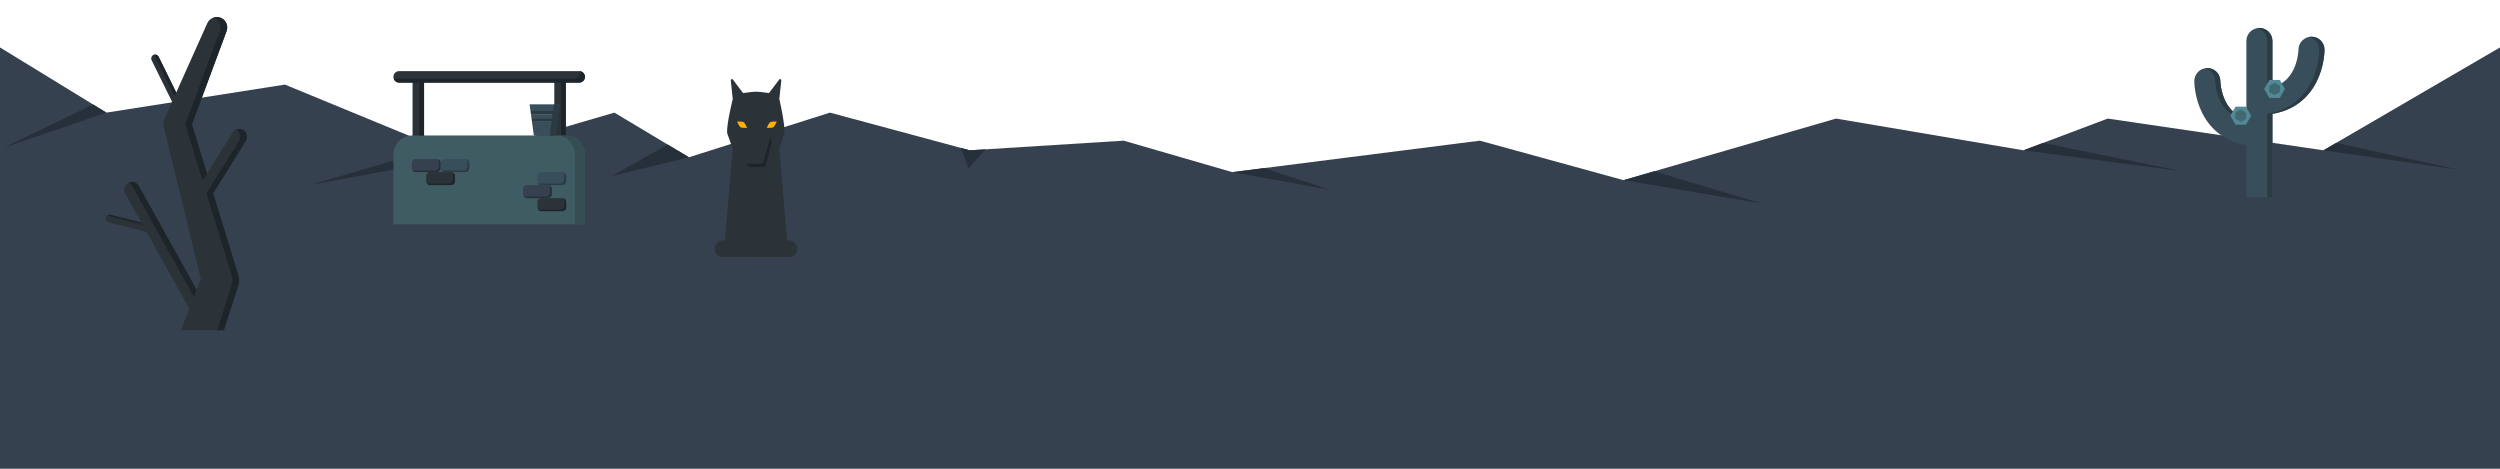
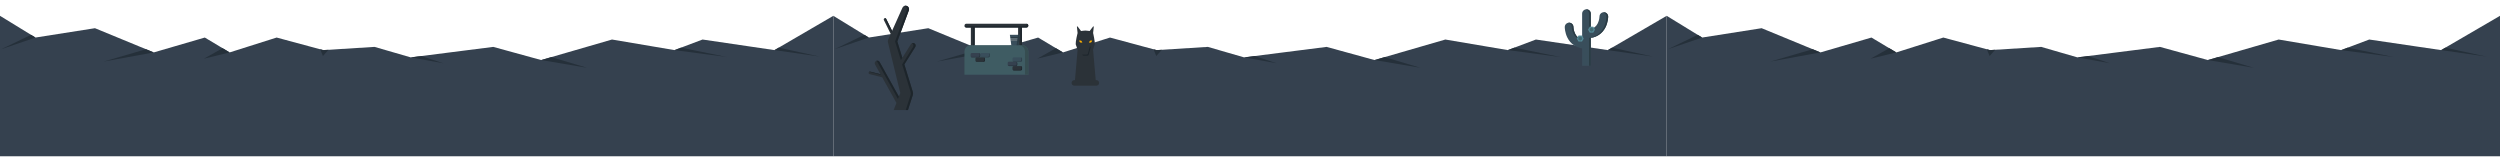
- <svg xmlns="http://www.w3.org/2000/svg" version="1.1" x="0px" y="0px" viewBox="0 0 4800 900" enable-background="new 0 0 4800 900" xml:space="preserve">
+ <svg xmlns="http://www.w3.org/2000/svg" version="1.1" x="0px" y="0px" viewBox="0 0 14400 900" enable-background="new 0 0 14400 900" xml:space="preserve">
  <g id="Layer_5">
+     <g>
+       <polygon fill="#35414F" points="4800,91.095 5004.25,216.238 5347,162.399 5685.665,301.959 5979.606,216.238 6122.711,301.959     6393.523,216.238 6661.92,288.602 6957.41,270.077 7165.934,330.518 7641.273,270.077 7917.218,345.921 8325.137,227.656     8685.064,288.602 8846.767,227.656 9260.949,288.602 9600,91.095 9600,900 4800,900   " />
+       <polygon fill="#25303A" points="5004.25,216.238 4807,283.556 4978.657,200.557   " />
+       <polygon fill="#25303A" points="5685.665,301.959 5396,354.792 5641.006,283.556   " />
+       <polygon fill="#25303A" points="6122.711,301.959 5974,338.281 6082.042,277.597   " />
+       <polygon fill="#25303A" points="7165.934,330.518 7353.674,364.509 7227.085,322.742   " />
+       <polygon fill="#25303A" points="6644.399,283.878 6660,322.742 6692.479,286.686 6661.92,288.602   " />
+       <polygon fill="#25303A" points="7917.218,345.921 8182.466,390.718 7976.022,328.873   " />
+       <polygon fill="#25303A" points="8685.064,288.602 8989.501,328.873 8722.819,274.373   " />
+       <polygon fill="#25303A" points="9285.377,274.373 9521.975,326.1 9260.949,288.602   " />
+     </g>
    <g>
      <polygon fill="#35414F" points="0,91.095 204.25,216.238 547,162.399 885.665,301.959 1179.606,216.238 1322.711,301.959     1593.523,216.238 1861.92,288.602 2157.41,270.077 2365.934,330.518 2841.273,270.077 3117.218,345.921 3525.137,227.656     3885.065,288.602 4046.767,227.656 4460.95,288.602 4800,91.095 4800,900 0,900   " />
      <polygon fill="#25303A" points="204.25,216.238 7,283.556 178.657,200.557   " />
      <polygon fill="#25303A" points="885.665,301.959 596,354.792 841.006,283.556   " />
      <polygon fill="#25303A" points="1322.711,301.959 1174,338.281 1282.042,277.597   " />
      <polygon fill="#25303A" points="2365.934,330.518 2553.674,364.509 2427.085,322.742   " />
      <polygon fill="#25303A" points="1844.4,283.878 1860,322.742 1892.479,286.686 1861.92,288.602   " />
      <polygon fill="#25303A" points="3117.218,345.921 3382.466,390.718 3176.022,328.873   " />
      <polygon fill="#25303A" points="3885.065,288.602 4189.501,328.873 3922.819,274.373   " />
      <polygon fill="#25303A" points="4485.377,274.373 4721.974,326.1 4460.95,288.602   " />
    </g>
+     <g>
+       <polygon fill="#35414F" points="9600,91.095 9804.25,216.238 10147,162.399 10485.665,301.959 10779.605,216.238     10922.711,301.959 11193.523,216.238 11461.92,288.602 11757.41,270.077 11965.934,330.518 12441.273,270.077 12717.219,345.921     13125.137,227.656 13485.064,288.602 13646.767,227.656 14060.949,288.602 14400,91.095 14400,900 9600,900   " />
+       <polygon fill="#25303A" points="9804.25,216.238 9607,283.556 9778.657,200.557   " />
+       <polygon fill="#25303A" points="10485.665,301.959 10196,354.792 10441.006,283.556   " />
+       <polygon fill="#25303A" points="10922.711,301.959 10774,338.281 10882.042,277.597   " />
+       <polygon fill="#25303A" points="11965.934,330.518 12153.674,364.509 12027.085,322.742   " />
+       <polygon fill="#25303A" points="11444.399,283.878 11460,322.742 11492.479,286.686 11461.92,288.602   " />
+       <polygon fill="#25303A" points="12717.219,345.921 12982.466,390.718 12776.022,328.873   " />
+       <polygon fill="#25303A" points="13485.064,288.602 13789.501,328.873 13522.819,274.373   " />
+       <polygon fill="#25303A" points="14085.377,274.373 14321.975,326.1 14060.949,288.602   " />
+     </g>
  </g>
  <g id="Layer_3">
</g>
  <g id="Layer_2">
</g>
  <g id="Layer_1">
</g>
  <g id="measurement_x5F_tools">
    <g>
      <g>
-         <path fill="#394E5B" d="M4438.048,70.467c-13.808,0-25,11.192-25,25c0,0.191-0.424,19.946-9.86,38.819     c-8.636,17.271-21.875,28.239-40.14,33.159V78.651c0-13.807-11.193-25-25-25s-25,11.193-25,25v148.978     c-18.265-4.92-31.504-15.887-40.14-33.159c-9.437-18.873-9.86-38.628-9.86-38.819c0-13.808-11.192-25-25-25s-25,11.192-25,25     c0,3.163,0.425,31.751,15.14,61.181c9.228,18.455,22.073,33.258,38.181,43.995c13.561,9.041,29.193,15.018,46.68,17.873v100.126     h50v-160.31c17.486-2.854,33.119-8.832,46.68-17.873c16.107-10.737,28.953-25.54,38.181-43.995     c14.715-29.43,15.14-58.018,15.14-61.181C4463.048,81.66,4451.855,70.467,4438.048,70.467z" />
+         <path fill="#394E5B" d="M9238.048,70.467c-13.808,0-25,11.192-25,25c0,0.191-0.424,19.946-9.86,38.819     c-8.636,17.271-21.875,28.239-40.14,33.159V78.651c0-13.807-11.193-25-25-25s-25,11.193-25,25v148.978     c-18.265-4.92-31.504-15.887-40.14-33.159c-9.437-18.873-9.86-38.628-9.86-38.819c0-13.808-11.192-25-25-25s-25,11.192-25,25     c0,3.163,0.425,31.751,15.14,61.181c9.228,18.455,22.073,33.258,38.181,43.995c13.561,9.041,29.193,15.018,46.68,17.873v100.126     h50v-160.31c17.486-2.854,33.119-8.832,46.68-17.873c16.107-10.737,28.953-25.54,38.181-43.995     c14.715-29.43,15.14-58.018,15.14-61.181C9263.048,81.66,9251.855,70.467,9238.048,70.467z" />
        <g>
-           <path fill="#2A3B44" d="M4253.048,155.651c0,0.191,0.424,19.946,9.86,38.819c8.636,17.271,21.875,28.239,40.14,33.159v-3.526      c-13.193-5.861-23.168-15.69-30.14-29.633c-9.437-18.873-9.86-38.628-9.86-38.819c0-13.808-11.192-25-25-25      c-1.712,0-3.384,0.173-5,0.501C4244.459,133.468,4253.048,143.555,4253.048,155.651z" />
-           <path fill="#2A3B44" d="M4353.048,78.651v88.795c3.521-0.948,6.85-2.127,10-3.526V78.651c0-13.807-11.193-25-25-25      c-1.712,0-3.384,0.173-5,0.501C4344.458,56.468,4353.048,66.556,4353.048,78.651z" />
-           <path fill="#2A3B44" d="M4438.048,70.467c-1.712,0-3.384,0.173-5,0.501c11.411,2.316,20,12.404,20,24.499      c0,3.163-0.425,31.751-15.14,61.181c-9.228,18.455-22.073,33.258-38.181,43.995c-13.561,9.041-29.193,15.018-46.68,17.873      v160.31h10v-160.31c17.486-2.854,33.119-8.832,46.68-17.873c16.107-10.737,28.953-25.54,38.181-43.995      c14.715-29.43,15.14-58.018,15.14-61.181C4463.048,81.66,4451.855,70.467,4438.048,70.467z" />
+           <path fill="#2A3B44" d="M9053.048,155.651c0,0.191,0.424,19.946,9.86,38.819c8.636,17.271,21.875,28.239,40.14,33.159v-3.526      c-13.193-5.861-23.169-15.69-30.14-29.633c-9.437-18.873-9.86-38.628-9.86-38.819c0-13.808-11.192-25-25-25      c-1.713,0-3.385,0.173-5,0.501C9044.459,133.468,9053.048,143.555,9053.048,155.651z" />
+           <path fill="#2A3B44" d="M9153.048,78.651v88.795c3.521-0.948,6.85-2.127,10-3.526V78.651c0-13.807-11.193-25-25-25      c-1.713,0-3.385,0.173-5,0.501C9144.458,56.468,9153.048,66.556,9153.048,78.651z" />
+           <path fill="#2A3B44" d="M9238.048,70.467c-1.713,0-3.385,0.173-5,0.501c11.411,2.316,20,12.404,20,24.499      c0,3.163-0.425,31.751-15.14,61.181c-9.228,18.455-22.073,33.258-38.181,43.995c-13.561,9.041-29.193,15.018-46.68,17.873      v160.31h10v-160.31c17.486-2.854,33.119-8.832,46.68-17.873c16.107-10.737,28.953-25.54,38.181-43.995      c14.715-29.43,15.14-58.018,15.14-61.181C9263.048,81.66,9251.855,70.467,9238.048,70.467z" />
        </g>
      </g>
-       <polygon fill="#538896" points="4357.199,188.094 4347.199,170.773 4357.199,153.453 4377.199,153.453 4387.199,170.773     4377.199,188.094   " />
-       <polygon fill="#538896" points="4292.224,239.415 4282.224,222.094 4292.224,204.774 4312.224,204.774 4322.224,222.094     4312.224,239.415   " />
-       <polygon fill="#426972" points="4377.578,176.765 4367.199,182.757 4356.82,176.765 4356.82,164.781 4367.199,158.789     4377.578,164.781   " />
-       <polygon fill="#426972" points="4312.602,228.086 4302.224,234.078 4291.845,228.086 4291.845,216.102 4302.224,210.11     4312.602,216.102   " />
+       <polygon fill="#538896" points="9157.199,188.094 9147.199,170.773 9157.199,153.453 9177.199,153.453 9187.199,170.773     9177.199,188.094   " />
+       <polygon fill="#538896" points="9092.224,239.415 9082.224,222.094 9092.224,204.774 9112.224,204.774 9122.224,222.094     9112.224,239.415   " />
+       <polygon fill="#426972" points="9177.577,176.765 9167.199,182.757 9156.82,176.765 9156.82,164.781 9167.199,158.789     9177.577,164.781   " />
+       <polygon fill="#426972" points="9112.602,228.086 9102.224,234.078 9091.845,228.086 9091.845,216.102 9102.224,210.11     9112.602,216.102   " />
    </g>
    <g id="dead_x5F_tree_2_">
-       <path fill="#2B3238" d="M208.696,427.017l72.767,18.447l82.016,147.321l-16.087,41.385h82.436l27.05-84.01l0.65-2.011    c1.976-6.114,2.16-12.875,0.128-19.483l-48.48-157.656l62.806-100.535c4.389-7.025,2.252-16.279-4.774-20.669    c-7.028-4.391-16.281-2.252-20.669,4.774l-49.031,78.485l-28.98-94.242l66.508-179.138c3.608-9.788-0.916-20.898-10.579-25.227    c-10.086-4.518-21.925-0.005-26.443,10.081L338.378,177.66l-33.866-68.734c-1.83-3.716-6.326-5.244-10.042-3.413    c-3.716,1.83-5.244,6.327-3.413,10.042l39.069,79.296c0.092,0.188,0.206,0.356,0.312,0.532l-14.59,32.57    c-2.108,4.704-2.733,10.131-1.417,15.527l0.392,1.606l70.844,290.621l-8.07,20.761L266.488,356.892    c-4.028-7.238-13.163-9.839-20.401-5.81s-9.84,13.163-5.81,20.401l31.155,55.962l-59.051-14.97    c-4.015-1.015-8.096,1.412-9.112,5.428C202.251,421.918,204.68,425.998,208.696,427.017z" />
-       <path fill="#1D252B" d="M411.558,34.458c9.662,4.329,14.187,15.438,10.578,25.227l-66.508,179.138l33.235,108.078l8.644-13.836    l-28.98-94.242l66.508-179.138c3.608-9.788-0.916-20.898-10.578-25.227c-4.802-2.151-9.993-2.235-14.61-0.665    C410.421,33.99,410.993,34.205,411.558,34.458z" />
-       <path fill="#1D252B" d="M253.59,356.892l118.702,213.219l5.304-13.643L266.488,356.892c-3.872-6.958-12.458-9.612-19.547-6.23    C249.656,351.955,252.016,354.063,253.59,356.892z" />
-       <path fill="#1D252B" d="M467.207,249.806c-4.507-2.816-9.924-2.934-14.391-0.812c0.506,0.242,1.005,0.508,1.492,0.812    c7.026,4.39,9.163,13.644,4.774,20.669L396.277,371.01l48.48,157.656c2.032,6.608,1.849,13.369-0.128,19.483l-0.65,2.011    l-27.05,84.01h12.898l27.05-84.01l0.65-2.011c1.977-6.114,2.16-12.875,0.128-19.483l-48.48-157.656l62.806-100.535    C476.37,263.45,474.233,254.196,467.207,249.806z" />
-       <path fill="#1D252B" d="M273.552,431.253l-2.119-3.807l-59.051-14.97c-2.449-0.619-4.919,0.048-6.707,1.57L273.552,431.253z" />
-       <path fill="#1D252B" d="M335.185,184.788l3.193-7.128l-33.866-68.734c-1.689-3.431-5.651-4.99-9.173-3.769L335.185,184.788z" />
+       <path fill="#2B3238" d="M5008.696,427.017l72.767,18.447l82.016,147.321l-16.087,41.385h82.436l27.05-84.01l0.65-2.011    c1.976-6.114,2.16-12.875,0.128-19.483l-48.48-157.656l62.806-100.535c4.389-7.025,2.252-16.279-4.774-20.669    c-7.028-4.391-16.281-2.252-20.669,4.774l-49.031,78.485l-28.98-94.242l66.508-179.138c3.608-9.788-0.916-20.898-10.579-25.227    c-10.086-4.518-21.925-0.005-26.443,10.081l-59.635,133.121l-33.866-68.734c-1.83-3.716-6.326-5.244-10.042-3.413    c-3.716,1.83-5.244,6.327-3.413,10.042l39.069,79.296c0.092,0.188,0.206,0.356,0.312,0.532l-14.59,32.57    c-2.108,4.704-2.733,10.131-1.417,15.527l0.392,1.606l70.844,290.621l-8.07,20.761l-111.107-199.577    c-4.028-7.238-13.163-9.839-20.401-5.81s-9.84,13.163-5.81,20.401l31.155,55.962l-59.051-14.97    c-4.015-1.015-8.096,1.412-9.112,5.428C5002.251,421.918,5004.681,425.998,5008.696,427.017z" />
+       <path fill="#1D252B" d="M5211.559,34.458c9.662,4.329,14.187,15.438,10.578,25.227l-66.508,179.138l33.235,108.078l8.644-13.836    l-28.98-94.242l66.508-179.138c3.608-9.788-0.916-20.898-10.578-25.227c-4.802-2.151-9.993-2.235-14.61-0.665    C5210.421,33.99,5210.993,34.205,5211.559,34.458z" />
+       <path fill="#1D252B" d="M5053.59,356.892l118.702,213.219l5.304-13.643l-111.107-199.577c-3.872-6.958-12.458-9.612-19.547-6.23    C5049.657,351.955,5052.016,354.063,5053.59,356.892z" />
+       <path fill="#1D252B" d="M5267.207,249.806c-4.507-2.816-9.924-2.934-14.391-0.812c0.506,0.242,1.005,0.508,1.492,0.812    c7.026,4.39,9.163,13.644,4.774,20.669l-62.806,100.535l48.48,157.656c2.032,6.608,1.849,13.369-0.128,19.483l-0.65,2.011    l-27.05,84.01h12.898l27.05-84.01l0.65-2.011c1.977-6.114,2.16-12.875,0.128-19.483l-48.48-157.656l62.806-100.535    C5276.37,263.45,5274.233,254.196,5267.207,249.806z" />
+       <path fill="#1D252B" d="M5073.552,431.253l-2.119-3.807l-59.051-14.97c-2.449-0.619-4.919,0.048-6.707,1.57L5073.552,431.253z" />
+       <path fill="#1D252B" d="M5135.185,184.788l3.193-7.128l-33.866-68.734c-1.689-3.431-5.651-4.99-9.173-3.769L5135.185,184.788z" />
    </g>
    <g>
      <g id="well_5_">
-         <path fill="#2B3238" d="M1112.085,136.549h-25.745h-11.034h-11.034H814.179h-11.034h-11.034h-25.745     c-6.094,0-11.034,4.939-11.034,11.034c0,6.094,4.939,11.034,11.034,11.034h25.745v233.19c0,6.094,4.939,11.034,11.034,11.034     s11.034-4.939,11.034-11.034v-233.19h250.093v233.376c0,6.094,4.939,11.034,11.034,11.034c6.094,0,11.034-4.939,11.034-11.034     V158.616h25.745c6.094,0,11.033-4.939,11.033-11.034C1123.118,141.488,1118.179,136.549,1112.085,136.549z" />
-         <path fill="#3F5C63" d="M1086.34,260.045H792.112c-20.311,0-36.778,16.467-36.778,36.778v133.74h367.784v-133.74     C1123.118,276.512,1106.651,260.045,1086.34,260.045z" />
-         <path fill="#1D252B" d="M1113.418,136.637c0.367,1.099,0.574,2.271,0.574,3.494c0,6.094-4.939,11.034-11.034,11.034h-25.745     h-22.067H805.054h-47.812c-0.453,0-0.896-0.036-1.334-0.088c1.463,4.379,5.588,7.54,10.46,7.54h38.686v101.429h9.126V158.616     h240.968h22.067v101.429h9.126V158.616h25.745c6.094,0,11.033-4.939,11.033-11.034     C1123.118,141.94,1118.882,137.297,1113.418,136.637z" />
+         <path fill="#2B3238" d="M5912.084,136.549h-25.745h-11.034h-11.034H5614.18h-11.034h-11.034h-25.745     c-6.094,0-11.034,4.939-11.034,11.034c0,6.094,4.939,11.034,11.034,11.034h25.745v233.19c0,6.094,4.939,11.034,11.034,11.034     s11.034-4.939,11.034-11.034v-233.19h250.093v233.376c0,6.094,4.939,11.034,11.034,11.034s11.034-4.939,11.034-11.034V158.616     h25.745c6.094,0,11.034-4.939,11.034-11.034C5923.118,141.488,5918.179,136.549,5912.084,136.549z" />
+         <path fill="#3F5C63" d="M5886.34,260.045h-294.228c-20.312,0-36.778,16.467-36.778,36.778v133.74h367.784v-133.74     C5923.118,276.512,5906.651,260.045,5886.34,260.045z" />
+         <path fill="#1D252B" d="M5913.418,136.637c0.367,1.099,0.574,2.271,0.574,3.494c0,6.094-4.939,11.034-11.033,11.034h-25.745     h-22.067h-250.093h-47.812c-0.452,0-0.896-0.036-1.333-0.088c1.462,4.379,5.587,7.54,10.459,7.54h38.686v101.429h9.126V158.616     h240.967h22.067v101.429h9.126V158.616h25.745c6.094,0,11.034-4.939,11.034-11.034     C5923.118,141.94,5918.882,137.297,5913.418,136.637z" />
        <g>
          <g>
-             <polygon fill="#394E5B" points="1019.575,220.471 1020.413,226.63 1070.906,226.63 1071.744,220.471      " />
-             <polygon fill="#394E5B" points="1074.486,200.307 1016.833,200.307 1018.574,213.115 1072.744,213.115      " />
-             <polygon fill="#394E5B" points="1024.994,260.308 1066.325,260.308 1069.906,233.985 1021.413,233.985      " />
-             <polygon fill="#2A3B44" points="1018.574,213.115 1019.075,216.793 1019.575,220.471 1071.743,220.471 1072.244,216.793        1072.744,213.115      " />
-             <polygon fill="#2A3B44" points="1020.413,226.63 1020.913,230.308 1021.413,233.985 1069.905,233.985 1070.406,230.308        1070.906,226.63      " />
+             <polygon fill="#394E5B" points="5819.575,220.471 5820.414,226.63 5870.906,226.63 5871.744,220.471      " />
+             <polygon fill="#394E5B" points="5874.486,200.307 5816.833,200.307 5818.574,213.115 5872.744,213.115      " />
+             <polygon fill="#394E5B" points="5824.994,260.308 5866.325,260.308 5869.905,233.985 5821.413,233.985      " />
+             <polygon fill="#2A3B44" points="5818.574,213.115 5819.075,216.793 5819.575,220.471 5871.744,220.471 5872.244,216.793        5872.744,213.115      " />
+             <polygon fill="#2A3B44" points="5820.413,226.63 5820.913,230.308 5821.413,233.985 5869.905,233.985 5870.406,230.308        5870.906,226.63      " />
          </g>
-           <polygon fill="#2A3B44" points="1063.576,200.307 1055.415,260.308 1066.325,260.308 1074.486,200.307     " />
+           <polygon fill="#2A3B44" points="5863.576,200.307 5855.415,260.308 5866.325,260.308 5874.486,200.307     " />
        </g>
-         <path fill="#35414F" d="M845.882,323.01c0,4.062-3.293,7.356-7.356,7.356H798.07c-4.062,0-7.356-3.293-7.356-7.356v-10.298     c0-4.062,3.293-7.356,7.356-7.356h40.456c4.062,0,7.356,3.293,7.356,7.356V323.01z" />
-         <path fill="#394E5B" d="M901.049,323.01c0,4.062-3.293,7.356-7.356,7.356h-40.456c-4.062,0-7.356-3.293-7.356-7.356v-10.298     c0-4.062,3.293-7.356,7.356-7.356h40.456c4.062,0,7.356,3.293,7.356,7.356V323.01z" />
-         <path fill="#2B3238" d="M873.465,348.019c0,4.062-3.293,7.356-7.356,7.356h-40.456c-4.062,0-7.356-3.293-7.356-7.356v-10.298     c0-4.062,3.293-7.356,7.356-7.356h40.456c4.062,0,7.356,3.293,7.356,7.356V348.019z" />
-         <path fill="#2B3238" d="M1087.035,398.038c0,4.062-3.293,7.356-7.356,7.356h-40.456c-4.062,0-7.356-3.293-7.356-7.356V387.74     c0-4.062,3.293-7.356,7.356-7.356h40.456c4.062,0,7.356,3.293,7.356,7.356V398.038z" />
-         <path fill="#394E5B" d="M1087.035,348.019c0,4.062-3.293,7.356-7.356,7.356h-40.456c-4.062,0-7.356-3.293-7.356-7.356v-10.298     c0-4.062,3.293-7.356,7.356-7.356h40.456c4.062,0,7.356,3.293,7.356,7.356V348.019z" />
-         <path fill="#35414F" d="M1059.451,373.028c0,4.062-3.293,7.356-7.356,7.356h-40.456c-4.062,0-7.356-3.293-7.356-7.356V362.73     c0-4.062,3.293-7.356,7.356-7.356h40.456c4.062,0,7.356,3.293,7.356,7.356V373.028z" />
-         <path fill="#25303A" d="M841.039,305.826c0.728,1.142,1.164,2.489,1.164,3.944v10.298c0,4.062-3.293,7.356-7.356,7.356h-40.456     c-0.886,0-1.725-0.182-2.513-0.469c1.306,2.046,3.583,3.412,6.191,3.412h40.456c4.063,0,7.356-3.293,7.356-7.356v-10.298     C845.882,309.536,843.858,306.856,841.039,305.826z" />
-         <path fill="#2A3B44" d="M896.207,305.826c0.728,1.142,1.164,2.489,1.164,3.944v10.298c0,4.062-3.293,7.356-7.356,7.356h-40.456     c-0.886,0-1.725-0.182-2.513-0.469c1.306,2.046,3.583,3.412,6.191,3.412h40.456c4.063,0,7.356-3.293,7.356-7.356v-10.298     C901.049,309.536,899.026,306.856,896.207,305.826z" />
-         <path fill="#1D252B" d="M868.623,330.835c0.728,1.142,1.164,2.489,1.164,3.944v10.298c0,4.062-3.293,7.356-7.356,7.356h-40.456     c-0.886,0-1.725-0.182-2.513-0.469c1.306,2.046,3.583,3.412,6.191,3.412h40.456c4.063,0,7.356-3.293,7.356-7.356v-10.298     C873.465,334.545,871.442,331.865,868.623,330.835z" />
-         <path fill="#1D252B" d="M1082.193,380.853c0.728,1.142,1.164,2.489,1.164,3.944v10.298c0,4.062-3.293,7.356-7.356,7.356h-40.456     c-0.886,0-1.725-0.182-2.513-0.469c1.306,2.046,3.583,3.412,6.191,3.412h40.456c4.063,0,7.356-3.293,7.356-7.356V387.74     C1087.035,384.564,1085.012,381.884,1082.193,380.853z" />
-         <path fill="#25303A" d="M1054.609,355.844c0.728,1.142,1.164,2.489,1.164,3.944v10.298c0,4.063-3.293,7.356-7.356,7.356h-40.456     c-0.886,0-1.725-0.182-2.513-0.469c1.306,2.046,3.583,3.412,6.191,3.412h40.456c4.063,0,7.356-3.293,7.356-7.356V362.73     C1059.451,359.555,1057.428,356.874,1054.609,355.844z" />
-         <path fill="#2A3B44" d="M1082.192,330.835c0.729,1.142,1.165,2.489,1.165,3.944v10.298c0,4.062-3.293,7.356-7.356,7.356h-40.456     c-0.887,0-1.725-0.182-2.513-0.469c1.306,2.046,3.583,3.412,6.191,3.412h40.456c4.062,0,7.356-3.293,7.356-7.356v-10.298     C1087.035,334.545,1085.012,331.865,1082.192,330.835z" />
+         <path fill="#35414F" d="M5645.882,323.01c0,4.062-3.293,7.356-7.356,7.356h-40.456c-4.062,0-7.356-3.293-7.356-7.356v-10.298     c0-4.062,3.293-7.356,7.356-7.356h40.456c4.062,0,7.356,3.293,7.356,7.356V323.01z" />
+         <path fill="#394E5B" d="M5701.049,323.01c0,4.062-3.293,7.356-7.356,7.356h-40.456c-4.062,0-7.355-3.293-7.355-7.356v-10.298     c0-4.062,3.293-7.356,7.355-7.356h40.456c4.062,0,7.356,3.293,7.356,7.356V323.01z" />
+         <path fill="#2B3238" d="M5673.465,348.019c0,4.062-3.293,7.356-7.355,7.356h-40.457c-4.062,0-7.355-3.293-7.355-7.356v-10.298     c0-4.062,3.293-7.356,7.355-7.356h40.457c4.062,0,7.355,3.293,7.355,7.356V348.019z" />
+         <path fill="#2B3238" d="M5887.035,398.038c0,4.062-3.293,7.356-7.355,7.356h-40.457c-4.062,0-7.355-3.293-7.355-7.356V387.74     c0-4.062,3.293-7.356,7.355-7.356h40.457c4.062,0,7.355,3.293,7.355,7.356V398.038z" />
+         <path fill="#394E5B" d="M5887.035,348.019c0,4.062-3.293,7.356-7.355,7.356h-40.457c-4.062,0-7.355-3.293-7.355-7.356v-10.298     c0-4.062,3.293-7.356,7.355-7.356h40.457c4.062,0,7.355,3.293,7.355,7.356V348.019z" />
+         <path fill="#35414F" d="M5859.451,373.028c0,4.062-3.293,7.356-7.355,7.356h-40.456c-4.062,0-7.356-3.293-7.356-7.356V362.73     c0-4.062,3.293-7.356,7.356-7.356h40.456c4.062,0,7.355,3.293,7.355,7.356V373.028z" />
+         <path fill="#25303A" d="M5641.04,305.826c0.728,1.142,1.164,2.489,1.164,3.944v10.298c0,4.062-3.292,7.356-7.355,7.356h-40.456     c-0.887,0-1.726-0.182-2.513-0.469c1.306,2.046,3.583,3.412,6.19,3.412h40.456c4.063,0,7.356-3.293,7.356-7.356v-10.298     C5645.882,309.536,5643.858,306.856,5641.04,305.826z" />
+         <path fill="#2A3B44" d="M5696.207,305.826c0.729,1.142,1.165,2.489,1.165,3.944v10.298c0,4.062-3.293,7.356-7.356,7.356h-40.456     c-0.887,0-1.726-0.182-2.513-0.469c1.306,2.046,3.583,3.412,6.19,3.412h40.456c4.063,0,7.356-3.293,7.356-7.356v-10.298     C5701.049,309.536,5699.026,306.856,5696.207,305.826z" />
+         <path fill="#1D252B" d="M5668.623,330.835c0.729,1.142,1.165,2.489,1.165,3.944v10.298c0,4.062-3.293,7.356-7.355,7.356h-40.457     c-0.886,0-1.725-0.182-2.513-0.469c1.306,2.046,3.583,3.412,6.19,3.412h40.457c4.063,0,7.355-3.293,7.355-7.356v-10.298     C5673.465,334.545,5671.442,331.865,5668.623,330.835z" />
+         <path fill="#1D252B" d="M5882.193,380.853c0.729,1.142,1.165,2.489,1.165,3.944v10.298c0,4.062-3.293,7.356-7.356,7.356h-40.456     c-0.886,0-1.726-0.182-2.513-0.469c1.306,2.046,3.583,3.412,6.19,3.412h40.457c4.062,0,7.355-3.293,7.355-7.356V387.74     C5887.035,384.564,5885.012,381.884,5882.193,380.853z" />
+         <path fill="#25303A" d="M5854.609,355.844c0.728,1.142,1.164,2.489,1.164,3.944v10.298c0,4.063-3.292,7.356-7.355,7.356h-40.457     c-0.886,0-1.725-0.182-2.513-0.469c1.306,2.046,3.583,3.412,6.191,3.412h40.456c4.063,0,7.355-3.293,7.355-7.356V362.73     C5859.451,359.555,5857.428,356.874,5854.609,355.844z" />
+         <path fill="#2A3B44" d="M5882.192,330.835c0.729,1.142,1.165,2.489,1.165,3.944v10.298c0,4.062-3.293,7.356-7.356,7.356h-40.456     c-0.887,0-1.726-0.182-2.513-0.469c1.306,2.046,3.583,3.412,6.19,3.412h40.457c4.062,0,7.355-3.293,7.355-7.356v-10.298     C5887.035,334.545,5885.012,331.865,5882.192,330.835z" />
      </g>
-       <path fill="#364D51" d="M1086.34,260.045h-19.288c20.31,0.002,36.775,16.468,36.775,36.778v133.74l19.291,0v-133.74    C1123.118,276.512,1106.651,260.045,1086.34,260.045z" />
+       <path fill="#364D51" d="M5886.34,260.045h-19.288c20.31,0.002,36.775,16.468,36.775,36.778v133.74l19.292,0v-133.74    C5923.118,276.512,5906.651,260.045,5886.34,260.045z" />
    </g>
    <g id="wolf_2_">
-       <path fill="#2B3238" d="M1514.959,461.545h-3.526l-15.3-175.508l7.388-23.417c0.098-0.15,2.43-5.861,2.599-7.943    c1.289-15.903-9.46-63.116-9.46-63.116c-0.006-0.021-0.015-0.041-0.021-0.062c-0.111-0.373-0.245-0.737-0.382-1.1l3.878-36.046    c0.08-0.759-0.228-1.544-0.881-2.039c-0.993-0.751-2.407-0.556-3.158,0.437l-19.648,25.96c0,0-18.601-2.71-24.851-2.71    c-6.25,0-24.854,2.71-24.854,2.71l-19.648-25.96c-0.463-0.607-1.224-0.969-2.039-0.881c-1.238,0.133-2.133,1.245-2,2.483    l3.878,36.045c-0.137,0.363-0.271,0.727-0.382,1.1c-0.006,0.021-0.015,0.041-0.022,0.062c0,0-11.628,47.165-10.46,63.116    c0.153,2.084,2.5,7.794,2.599,7.943l8.388,23.417l-15.3,175.508h-3.526c-8.86,0-16.041,7.182-16.041,16.041    s7.182,16.041,16.041,16.041h63.363h63.363c8.859,0,16.041-7.182,16.041-16.041S1523.818,461.545,1514.959,461.545z" />
+       <path fill="#2B3238" d="M6314.959,461.545h-3.526l-15.3-175.508l7.389-23.417c0.098-0.15,2.43-5.861,2.599-7.943    c1.289-15.903-9.459-63.116-9.459-63.116c-0.006-0.021-0.015-0.041-0.021-0.062c-0.111-0.373-0.245-0.737-0.382-1.1l3.878-36.046    c0.079-0.759-0.228-1.544-0.881-2.039c-0.993-0.751-2.407-0.556-3.158,0.437l-19.648,25.96c0,0-18.601-2.71-24.851-2.71    c-6.25,0-24.854,2.71-24.854,2.71l-19.648-25.96c-0.462-0.607-1.224-0.969-2.039-0.881c-1.238,0.133-2.133,1.245-2,2.483    l3.878,36.045c-0.138,0.363-0.271,0.727-0.382,1.1c-0.006,0.021-0.015,0.041-0.021,0.062c0,0-11.628,47.165-10.46,63.116    c0.153,2.084,2.501,7.794,2.599,7.943l8.388,23.417l-15.3,175.508h-3.526c-8.859,0-16.041,7.182-16.041,16.041    s7.182,16.041,16.041,16.041h63.363h63.363c8.859,0,16.041-7.182,16.041-16.041S6323.818,461.545,6314.959,461.545z" />
      <g>
-         <path fill="#FFB000" d="M1421.72,244.277c-2.678-1.709-6.48-10.931-6.48-10.931s9.965-0.436,12.644,1.273     c2.678,1.709,6.48,10.931,6.48,10.931S1424.398,245.986,1421.72,244.277z" />
+         <path fill="#FFB000" d="M6221.72,244.277c-2.678-1.709-6.48-10.931-6.48-10.931s9.966-0.436,12.644,1.273     c2.678,1.709,6.48,10.931,6.48,10.931S6224.398,245.986,6221.72,244.277z" />
      </g>
      <g>
-         <path fill="#FFB000" d="M1484.859,244.277c2.678-1.709,6.48-10.931,6.48-10.931s-9.965-0.436-12.643,1.273     c-2.678,1.709-6.48,10.931-6.48,10.931S1482.181,245.986,1484.859,244.277z" />
+         <path fill="#FFB000" d="M6284.859,244.277c2.678-1.709,6.48-10.931,6.48-10.931s-9.965-0.436-12.644,1.273     c-2.678,1.709-6.48,10.931-6.48,10.931S6282.181,245.986,6284.859,244.277z" />
      </g>
      <g>
-         <path fill="#1D252B" d="M1477.58,265.704c0.061,0.809-0.001,1.64-0.219,2.469l-10.712,40.779     c-0.866,3.297-3.846,5.595-7.254,5.595h-22.061c-1.238,0-2.415-0.311-3.459-0.855l0.375,1.429     c0.866,3.297,3.846,5.595,7.254,5.595h22.06c3.408,0,6.388-2.298,7.254-5.595l10.712-40.779     C1482.453,270.828,1480.723,267.243,1477.58,265.704z" />
+         <path fill="#1D252B" d="M6277.58,265.704c0.061,0.809-0.001,1.64-0.219,2.469l-10.712,40.779     c-0.866,3.297-3.846,5.595-7.254,5.595h-22.061c-1.238,0-2.415-0.311-3.459-0.855l0.375,1.429     c0.866,3.297,3.846,5.595,7.254,5.595h22.06c3.408,0,6.388-2.298,7.254-5.595l10.712-40.779     C6282.453,270.828,6280.723,267.243,6277.58,265.704z" />
      </g>
    </g>
  </g>
</svg>
